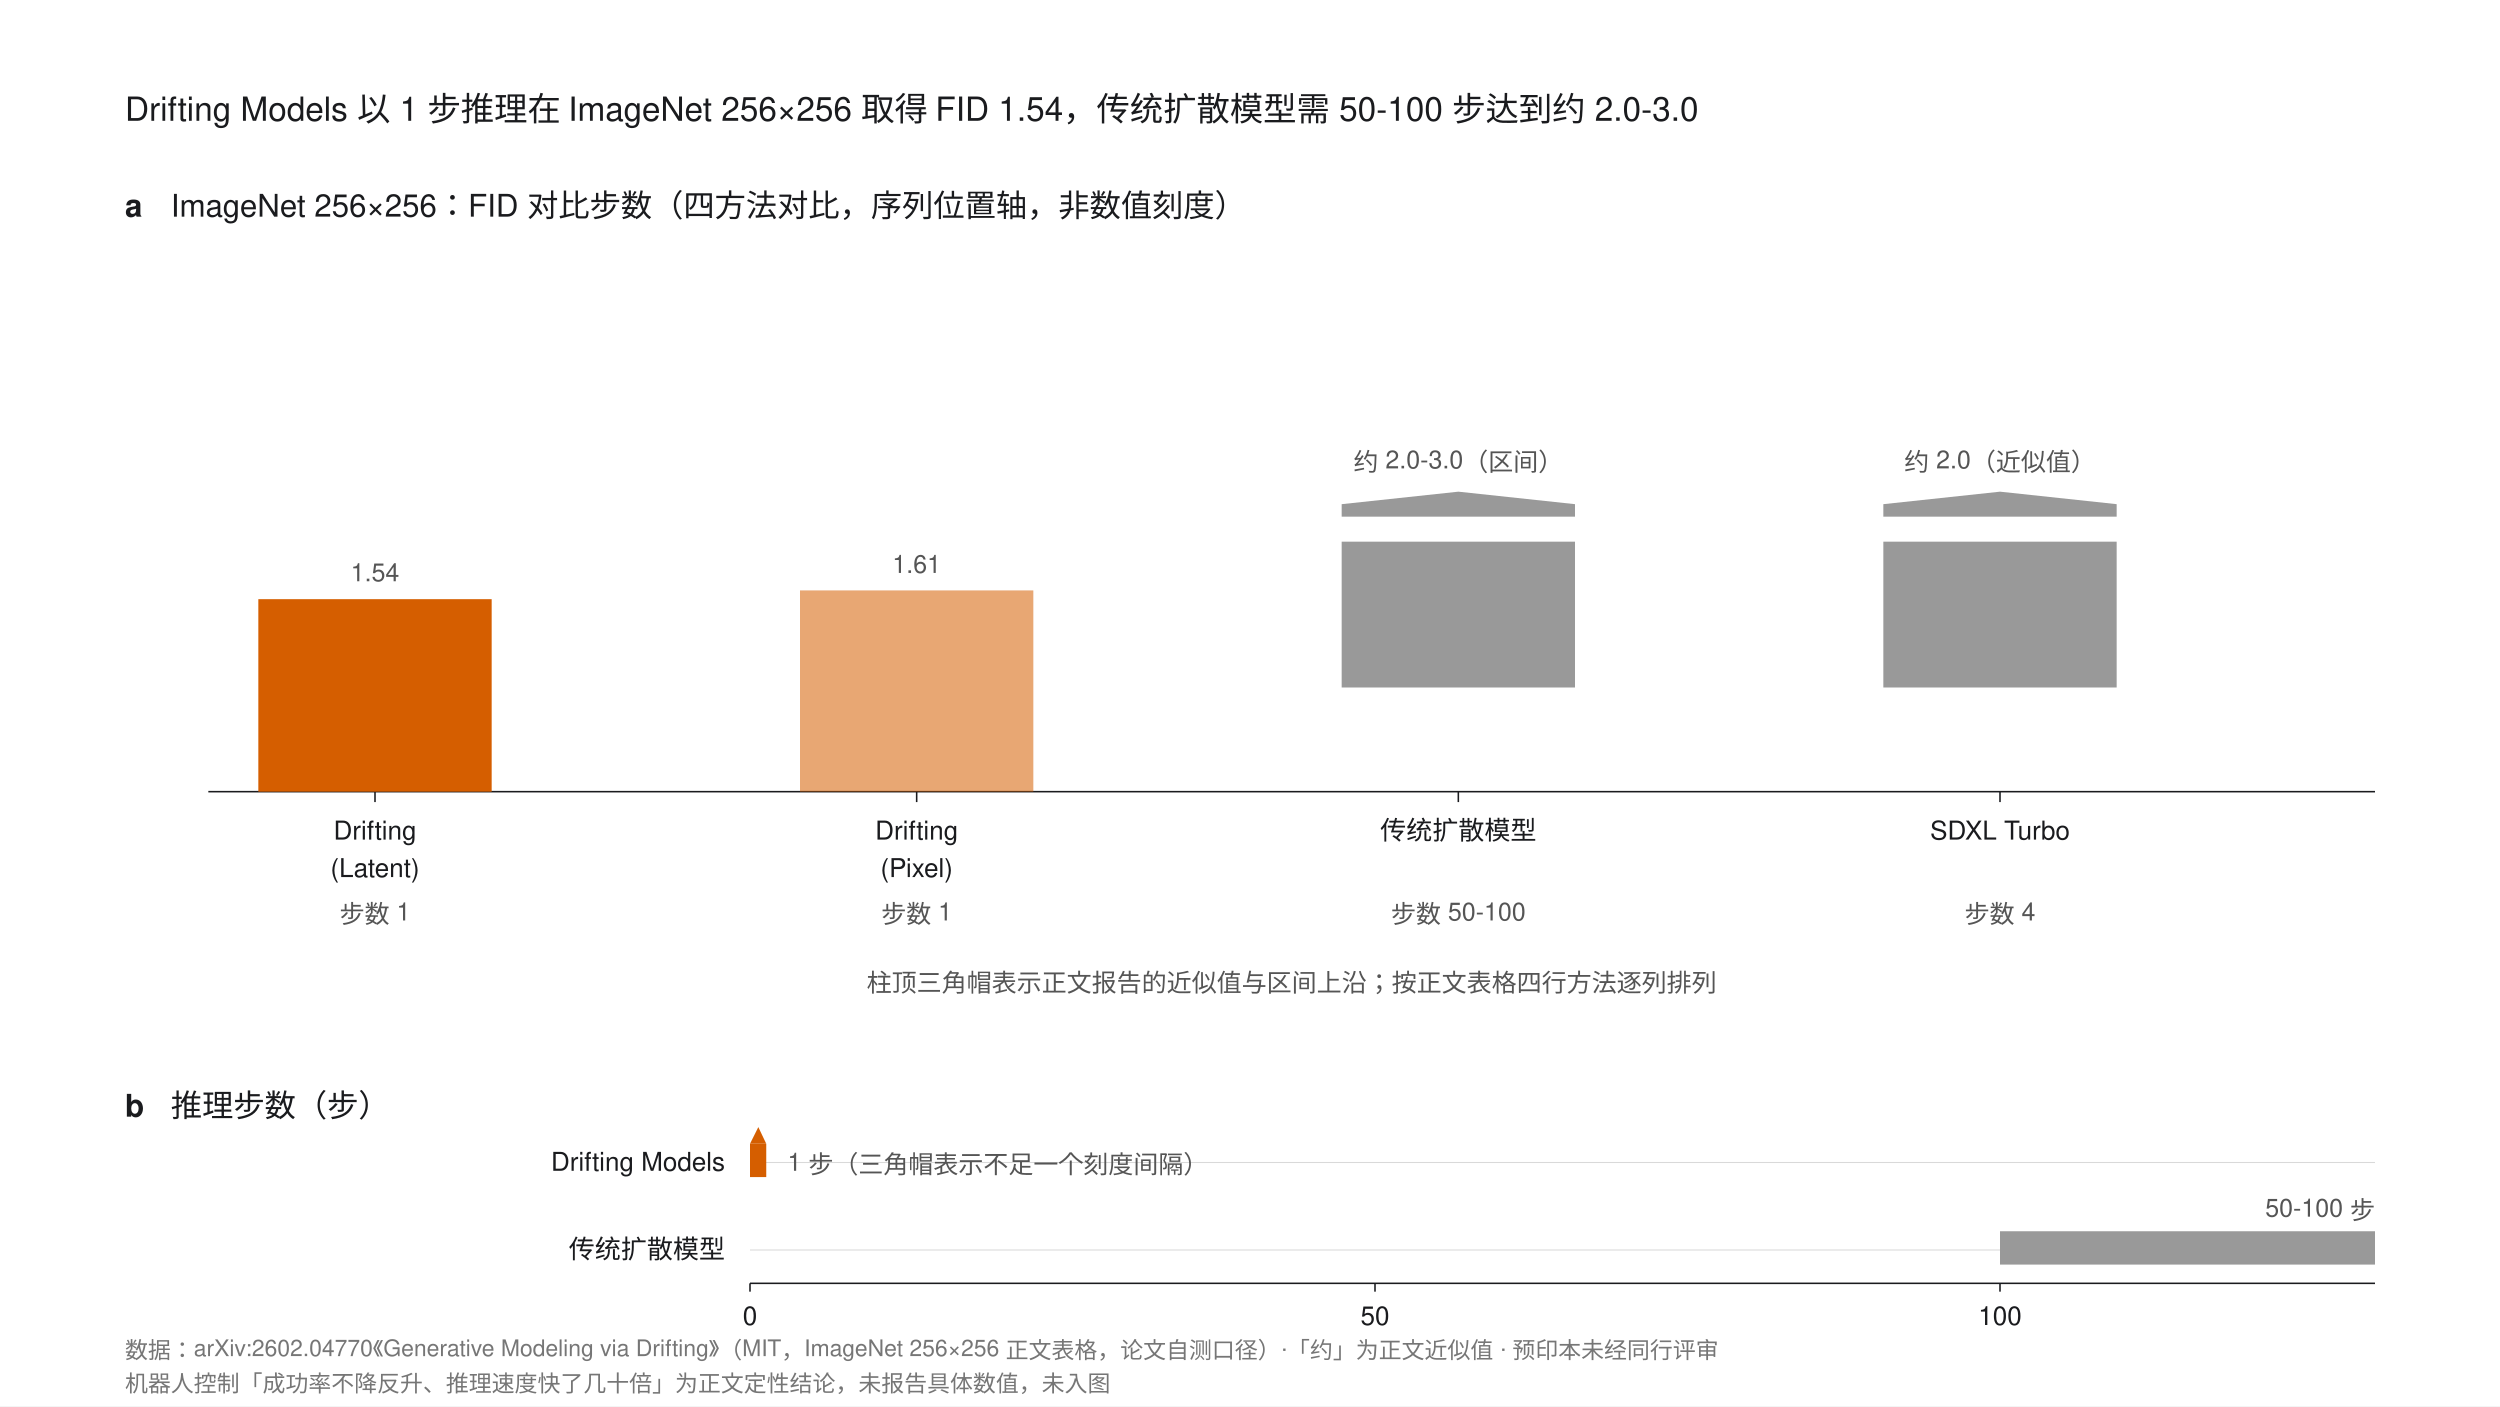
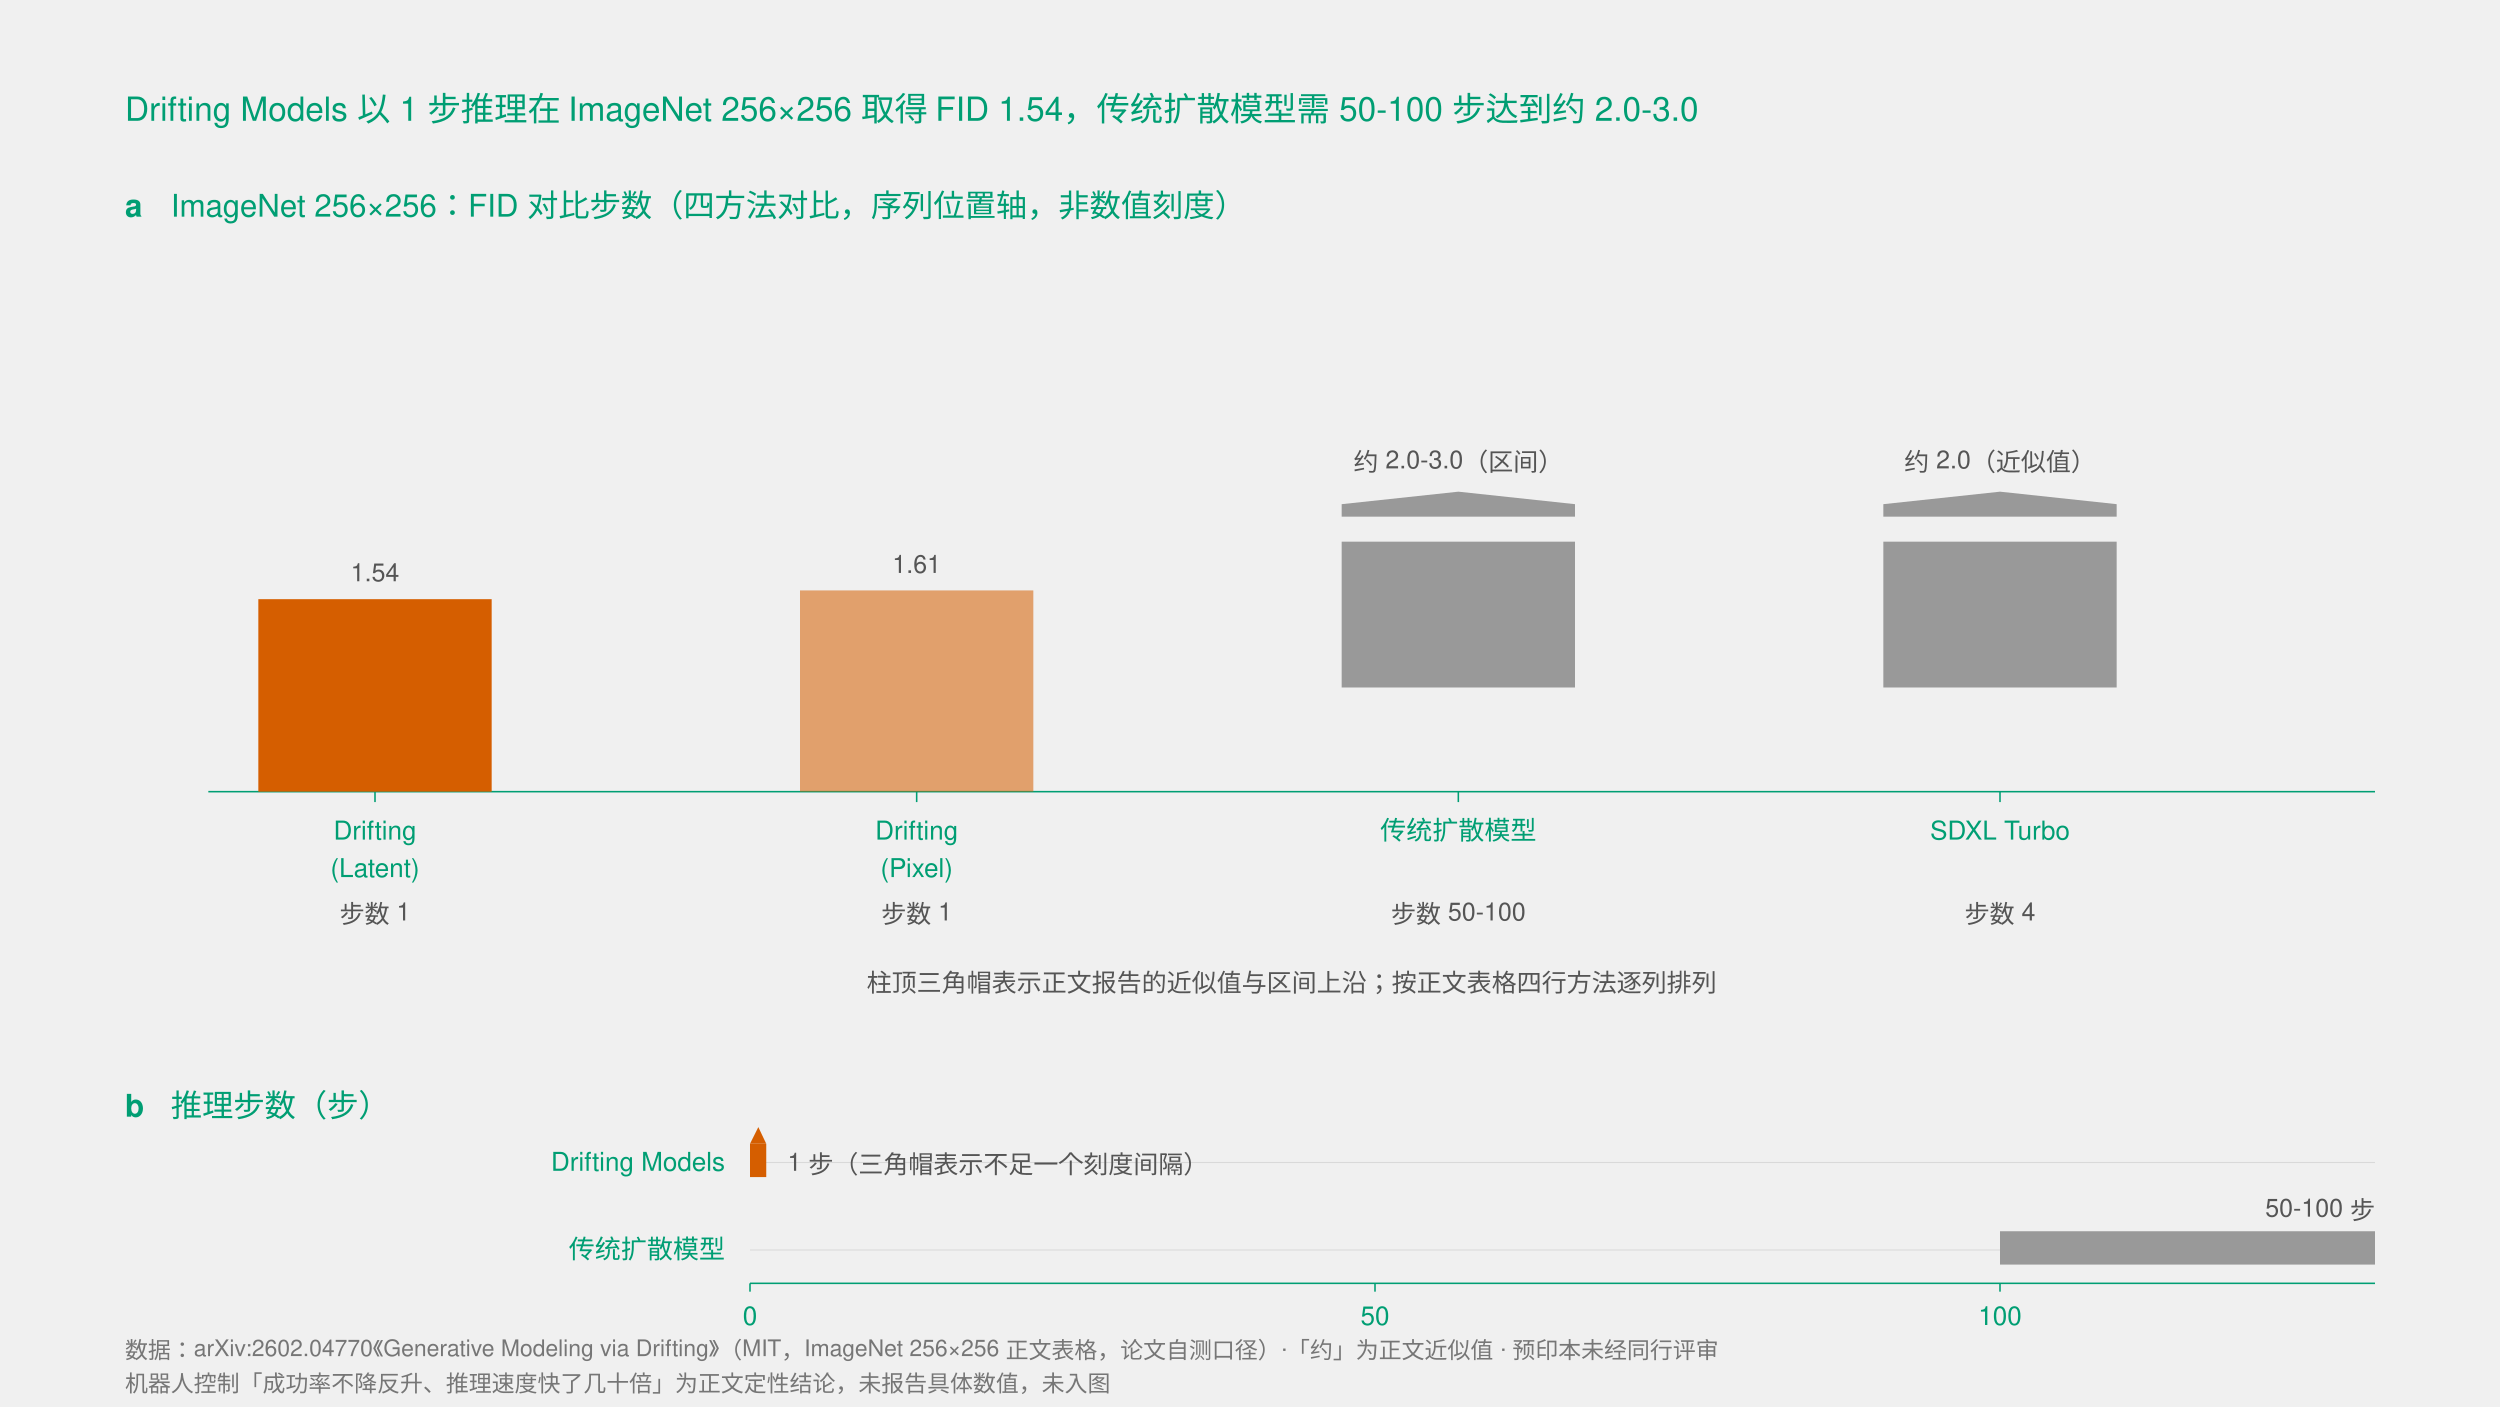
<svg xmlns="http://www.w3.org/2000/svg" width="1200" height="675" viewBox="0 0 1200 675" font-family="'Helvetica Neue',Helvetica,Arial,'PingFang SC',sans-serif">
-   <rect width="1200" height="675" fill="#FFFFFF" />
-   <text x="60" y="58" font-size="16" fill="#1A1B1E">Drifting Models 以 1 步推理在 ImageNet 256×256 取得 FID 1.54，传统扩散模型需 50-100 步达到约 2.0-3.0</text>
-   <text x="60" y="104" font-size="15" font-weight="bold" fill="#1A1B1E">a</text>
-   <text x="82" y="104" font-size="15" fill="#1A1B1E">ImageNet 256×256：FID 对比步数（四方法对比，序列位置轴，非数值刻度）</text>
-   <line x1="100" y1="380" x2="1140" y2="380" stroke="#1A1B1E" stroke-width="0.75" />
-   <g stroke="#1A1B1E" stroke-width="0.75">
+   <rect width="1200" height="675" fill="#F0F0F0" />
+   <text x="60" y="58" font-size="16" fill="#009E73">Drifting Models 以 1 步推理在 ImageNet 256×256 取得 FID 1.54，传统扩散模型需 50-100 步达到约 2.0-3.0</text>
+   <text x="60" y="104" font-size="15" font-weight="bold" fill="#009E73">a</text>
+   <text x="82" y="104" font-size="15" fill="#009E73">ImageNet 256×256：FID 对比步数（四方法对比，序列位置轴，非数值刻度）</text>
+   <line x1="100" y1="380" x2="1140" y2="380" stroke="#009E73" stroke-width="0.75" />
+   <g stroke="#009E73" stroke-width="0.75">
    <line x1="180" y1="380" x2="180" y2="385" />
    <line x1="440" y1="380" x2="440" y2="385" />
    <line x1="700" y1="380" x2="700" y2="385" />
    <line x1="960" y1="380" x2="960" y2="385" />
  </g>
  <rect x="124" y="287.6" width="112" height="92.4" fill="#D55E00" />
  <text x="180" y="279" font-size="12" fill="#555" text-anchor="middle">1.54</text>
-   <text x="180" y="403" font-size="12.5" fill="#1A1B1E" text-anchor="middle">Drifting</text>
-   <text x="180" y="421" font-size="12.5" fill="#1A1B1E" text-anchor="middle">(Latent)</text>
+   <text x="180" y="403" font-size="12.5" fill="#009E73" text-anchor="middle">Drifting</text>
+   <text x="180" y="421" font-size="12.5" fill="#009E73" text-anchor="middle">(Latent)</text>
  <text x="180" y="443" font-size="12" fill="#555" text-anchor="middle">步数 1</text>
  <rect x="384" y="283.4" width="112" height="96.6" fill="#D55E00" opacity="0.55" />
  <text x="440" y="275" font-size="12" fill="#555" text-anchor="middle">1.61</text>
-   <text x="440" y="403" font-size="12.5" fill="#1A1B1E" text-anchor="middle">Drifting</text>
-   <text x="440" y="421" font-size="12.5" fill="#1A1B1E" text-anchor="middle">(Pixel)</text>
+   <text x="440" y="403" font-size="12.5" fill="#009E73" text-anchor="middle">Drifting</text>
+   <text x="440" y="421" font-size="12.5" fill="#009E73" text-anchor="middle">(Pixel)</text>
  <text x="440" y="443" font-size="12" fill="#555" text-anchor="middle">步数 1</text>
  <rect x="644" y="260" width="112" height="70" fill="#999999" />
  <polygon points="644,248 756,248 756,242 700,236 644,242" fill="#999999" />
  <text x="700" y="226" font-size="12" fill="#555" text-anchor="middle">约 2.0-3.0（区间）</text>
-   <text x="700" y="403" font-size="12.5" fill="#1A1B1E" text-anchor="middle">传统扩散模型</text>
+   <text x="700" y="403" font-size="12.5" fill="#009E73" text-anchor="middle">传统扩散模型</text>
  <text x="700" y="443" font-size="12" fill="#555" text-anchor="middle">步数 50-100</text>
  <rect x="904" y="260" width="112" height="70" fill="#999999" />
  <polygon points="904,248 1016,248 1016,242 960,236 904,242" fill="#999999" />
  <text x="960" y="226" font-size="12" fill="#555" text-anchor="middle">约 2.0（近似值）</text>
-   <text x="960" y="403" font-size="12.5" fill="#1A1B1E" text-anchor="middle">SDXL Turbo</text>
+   <text x="960" y="403" font-size="12.5" fill="#009E73" text-anchor="middle">SDXL Turbo</text>
  <text x="960" y="443" font-size="12" fill="#555" text-anchor="middle">步数 4</text>
  <text x="620" y="476" font-size="12" fill="#555" text-anchor="middle">柱顶三角帽表示正文报告的近似值与区间上沿；按正文表格四行方法逐列排列</text>
-   <text x="60" y="536" font-size="15" font-weight="bold" fill="#1A1B1E">b</text>
-   <text x="82" y="536" font-size="15" fill="#1A1B1E">推理步数（步）</text>
+   <text x="60" y="536" font-size="15" font-weight="bold" fill="#009E73">b</text>
+   <text x="82" y="536" font-size="15" fill="#009E73">推理步数（步）</text>
  <g stroke="#D9D9D9" stroke-width="0.5">
    <line x1="360" y1="558" x2="1140" y2="558" />
    <line x1="360" y1="600" x2="1140" y2="600" />
  </g>
-   <text x="348" y="562" font-size="12.5" fill="#1A1B1E" text-anchor="end">Drifting Models</text>
+   <text x="348" y="562" font-size="12.5" fill="#009E73" text-anchor="end">Drifting Models</text>
  <rect x="360" y="549" width="7.8" height="16" fill="#D55E00" />
  <polygon points="360,549 364,541 367.8,549" fill="#D55E00" />
  <text x="378" y="562" font-size="12" fill="#555">1 步（三角帽表示不足一个刻度间隔）</text>
-   <text x="348" y="604" font-size="12.5" fill="#1A1B1E" text-anchor="end">传统扩散模型</text>
+   <text x="348" y="604" font-size="12.5" fill="#009E73" text-anchor="end">传统扩散模型</text>
  <rect x="960" y="591" width="180" height="16" fill="#999999" />
  <text x="1140" y="584" font-size="12" fill="#555" text-anchor="end">50-100 步</text>
-   <line x1="360" y1="616" x2="1140" y2="616" stroke="#1A1B1E" stroke-width="0.75" />
-   <g stroke="#1A1B1E" stroke-width="0.75">
+   <line x1="360" y1="616" x2="1140" y2="616" stroke="#009E73" stroke-width="0.75" />
+   <g stroke="#009E73" stroke-width="0.75">
    <line x1="360" y1="616" x2="360" y2="620" />
    <line x1="660" y1="616" x2="660" y2="620" />
    <line x1="960" y1="616" x2="960" y2="620" />
  </g>
-   <g font-size="12.5" fill="#1A1B1E" text-anchor="middle">
+   <g font-size="12.5" fill="#009E73" text-anchor="middle">
    <text x="360" y="636">0</text>
    <text x="660" y="636">50</text>
    <text x="960" y="636">100</text>
  </g>
  <text x="60" y="652" font-size="11" fill="#767676">数据：arXiv:2602.04770《Generative Modeling via Drifting》（MIT，ImageNet 256×256 正文表格，论文自测口径）·「约」为正文近似值 · 预印本未经同行评审</text>
  <text x="60" y="668" font-size="11" fill="#767676">机器人控制「成功率不降反升、推理速度快了几十倍」为正文定性结论，未报告具体数值，未入图</text>
</svg>
